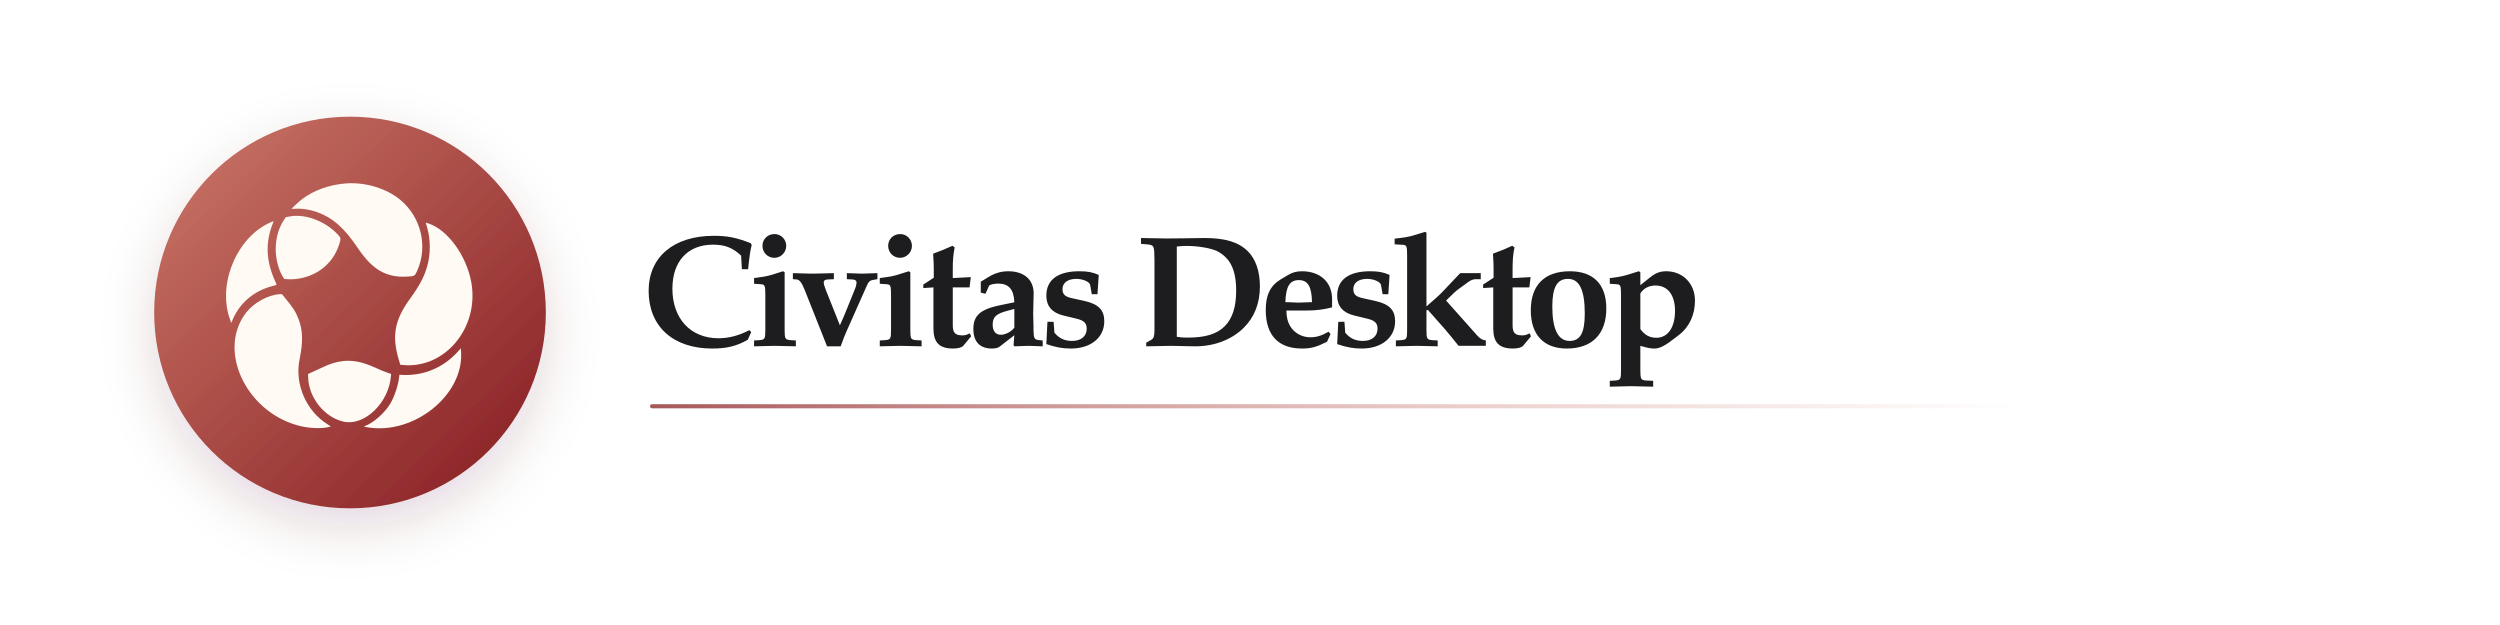
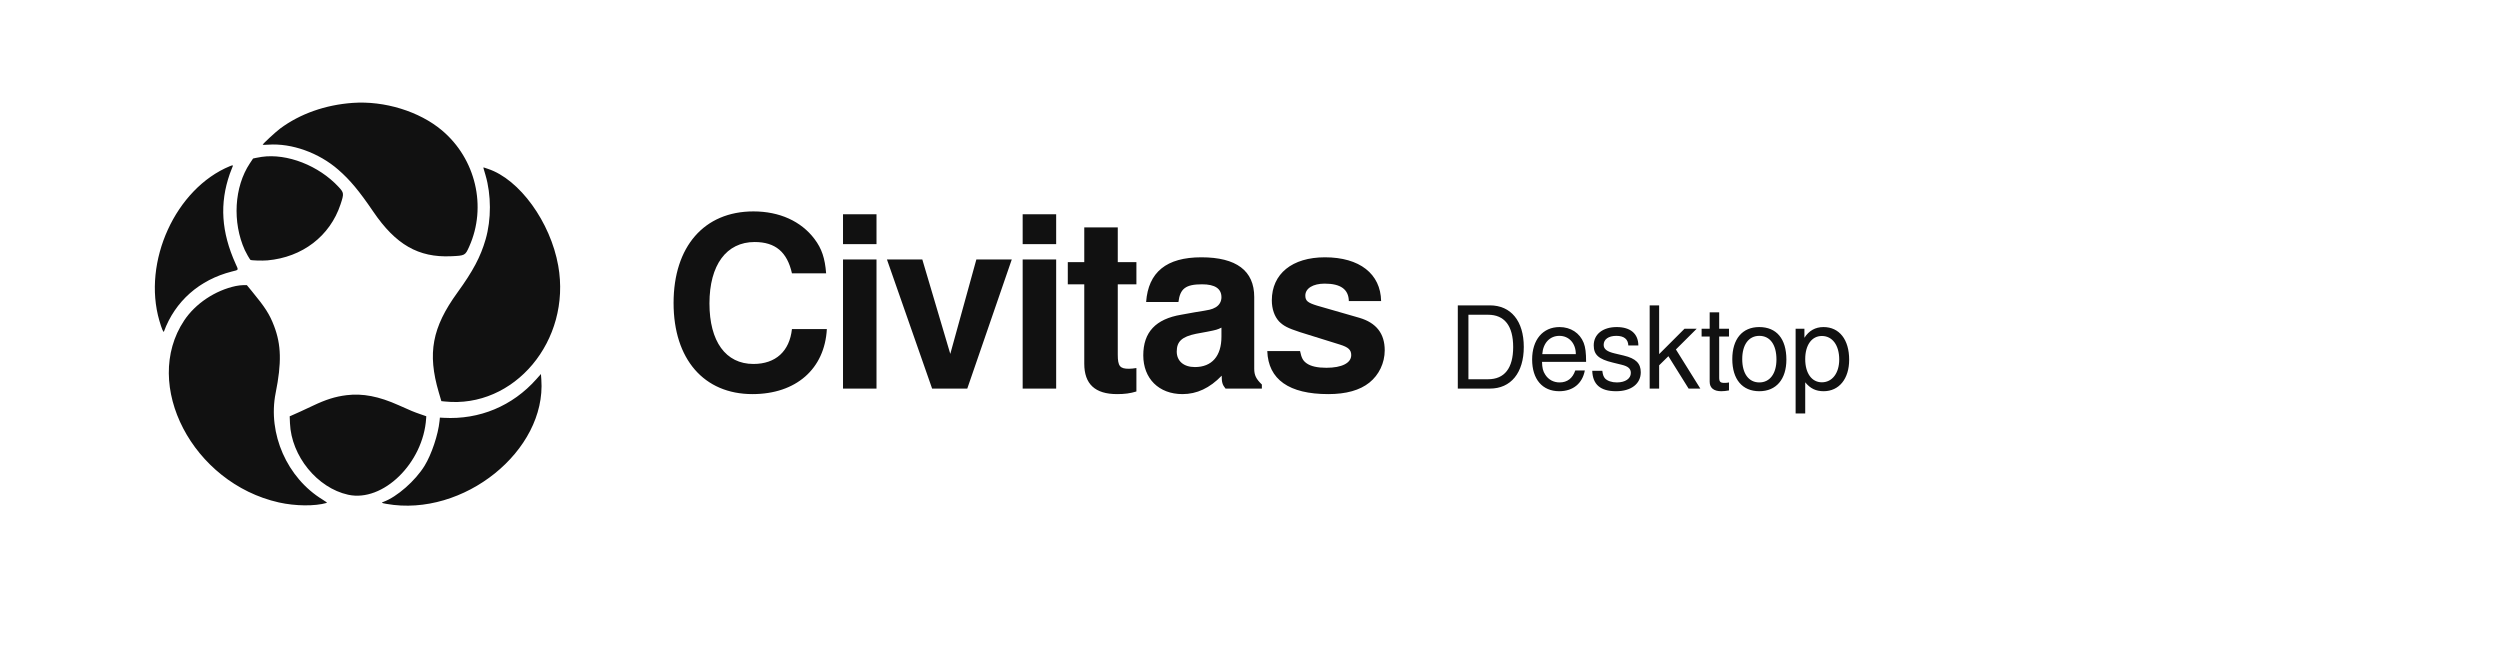
- <svg xmlns="http://www.w3.org/2000/svg" width="1200" height="300" viewBox="0 0 1200 300" role="img" aria-labelledby="title desc">
-   <defs>
-     <linearGradient id="mark" x1="0.12" y1="0.08" x2="0.92" y2="0.9">
-       <stop offset="0" stop-color="#c56f62" />
-       <stop offset="1" stop-color="#8b2327" />
-     </linearGradient>
-     <filter id="mark-shadow" x="-30%" y="-30%" width="160%" height="160%">
-       <feDropShadow dx="0" dy="9" stdDeviation="13" flood-color="#4a1f20" flood-opacity="0.16" />
-     </filter>
-     <linearGradient id="rule" x1="0" y1="0" x2="1" y2="0">
-       <stop offset="0" stop-color="#8b2327" stop-opacity="0.76" />
-       <stop offset="0.65" stop-color="#c56f62" stop-opacity="0.28" />
-       <stop offset="1" stop-color="#c56f62" stop-opacity="0" />
-     </linearGradient>
-   </defs>
+ <svg xmlns="http://www.w3.org/2000/svg" width="920" height="240" viewBox="0 0 920 240" role="img" aria-labelledby="title desc" shape-rendering="geometricPrecision" text-rendering="geometricPrecision">
  <style>
-     .display {
-       fill: #1d1d1f;
-       font-family: "Iowan Old Style", "Palatino Linotype", Palatino, Georgia, serif;
-       font-size: 76px;
-       font-weight: 600;
-       letter-spacing: -3.5px;
-     }
+     .ink { fill: #111111; }
    @media (prefers-color-scheme: dark) {
-       .display { fill: #f5f5f7; }
-       .rule { opacity: 0.88; }
+       .ink { fill: #f5f5f7; }
    }
  </style>
-   <g transform="translate(42 24)">
-     <circle cx="126" cy="126" r="94" fill="url(#mark)" filter="url(#mark-shadow)" />
-     <g transform="translate(34 34) scale(.46)">
-       <path d="M196.172 65.286 C 178.820 66.529,162.754 72.211,150.189 81.548 C 147.313 83.686,139.075 91.317,139.075 91.844 C 139.075 91.949,140.690 91.923,142.663 91.787 C 157.520 90.762,174.721 96.924,187.070 107.696 C 194.526 114.200,200.215 121.021,209.251 134.290 C 223.508 155.228,237.885 163.483,258.533 162.587 C 267.493 162.198,267.560 162.162,270.140 156.401 C 281.427 131.194,274.285 100.775,252.843 82.732 C 238.495 70.658,216.351 63.841,196.172 65.286 M138.437 99.535 C 137.472 99.675,135.851 99.965,134.835 100.180 L 132.987 100.571 130.938 103.649 C 121.019 118.548,119.723 141.013,127.761 158.727 C 128.570 160.509,130.683 164.198,131.276 164.863 C 131.644 165.276,138.784 165.502,142.105 165.206 C 164.268 163.229,181.801 149.791,188.476 129.665 C 190.742 122.834,190.683 122.305,187.248 118.603 C 174.668 105.048,154.588 97.204,138.437 99.535 M118.341 105.400 C 83.831 119.603,62.620 166.053,73.542 203.509 C 75.035 208.628,76.114 211.200,76.421 210.367 C 83.477 191.151,98.930 177.503,119.562 172.266 C 124.054 171.126,123.815 171.623,121.910 167.395 C 112.821 147.212,111.650 129.177,118.204 110.346 C 118.840 108.520,119.570 106.619,119.827 106.123 C 120.537 104.749,120.256 104.612,118.341 105.400 M279.176 106.725 C 279.270 107.061,279.854 109.061,280.473 111.168 C 284.149 123.688,284.175 139.230,280.539 151.834 C 277.340 162.926,272.602 171.868,262.622 185.646 C 246.576 207.801,243.518 224.134,250.787 248.865 L 252.445 254.509 254.457 254.724 C 298.721 259.465,335.048 216.086,326.599 168.581 C 321.664 140.833,302.002 113.738,282.016 107.143 C 280.855 106.759,279.702 106.371,279.454 106.279 C 279.135 106.161,279.054 106.290,279.176 106.725 M122.010 181.471 C 108.897 184.268,96.410 192.612,89.266 203.350 C 62.154 244.101,94.658 306.526,149.379 318.799 C 159.816 321.140,172.241 321.260,179.686 319.092 C 180.110 318.968,179.423 318.409,177.134 317.015 C 154.534 303.242,142.147 275.114,147.318 249.306 C 151.144 230.211,150.872 218.775,146.306 206.835 C 143.453 199.373,140.719 195.091,132.217 184.770 L 129.027 180.898 126.794 180.912 C 125.566 180.920,123.413 181.171,122.010 181.471 M312.759 240.540 C 297.595 257.622,276.629 266.370,253.907 265.097 L 251.515 264.963 251.300 267.110 C 250.435 275.759,246.244 288.290,241.794 295.534 C 235.942 305.061,224.265 315.302,215.710 318.412 C 214.153 318.977,214.401 319.147,217.624 319.716 C 266.451 328.349,319.160 285.983,315.879 240.742 L 315.630 237.306 312.759 240.540 M192.344 250.730 C 185.184 251.606,179.230 253.474,170.813 257.483 C 165.597 259.968,159.613 262.708,156.973 263.820 L 156.212 264.141 156.392 268.514 C 157.251 289.353,173.676 309.559,193.281 313.896 C 215.428 318.794,241.017 293.764,242.794 265.464 L 242.880 264.102 238.904 262.720 C 234.724 261.266,233.583 260.793,225.377 257.112 C 212.790 251.465,202.532 249.484,192.344 250.730" fill="#fffaf3" fill-rule="evenodd" />
-     </g>
+   <g class="ink" transform="translate(16 0) scale(.58)">
+     <path fill-rule="evenodd" d="M196.172 65.286 C178.820 66.529 162.754 72.211 150.189 81.548 C147.313 83.686 139.075 91.317 139.075 91.844 C139.075 91.949 140.690 91.923 142.663 91.787 C157.520 90.762 174.721 96.924 187.070 107.696 C194.526 114.200 200.215 121.021 209.251 134.290 C223.508 155.228 237.885 163.483 258.533 162.587 C267.493 162.198 267.560 162.162 270.140 156.401 C281.427 131.194 274.285 100.775 252.843 82.732 C238.495 70.658 216.351 63.841 196.172 65.286 M138.437 99.535 C137.472 99.675 135.851 99.965 134.835 100.180 L132.987 100.571 130.938 103.649 C121.019 118.548 119.723 141.013 127.761 158.727 C128.570 160.509 130.683 164.198 131.276 164.863 C131.644 165.276 138.784 165.502 142.105 165.206 C164.268 163.229 181.801 149.791 188.476 129.665 C190.742 122.834 190.683 122.305 187.248 118.603 C174.668 105.048 154.588 97.204 138.437 99.535 M118.341 105.400 C83.831 119.603 62.620 166.053 73.542 203.509 C75.035 208.628 76.114 211.200 76.421 210.367 C83.477 191.151 98.930 177.503 119.562 172.266 C124.054 171.126 123.815 171.623 121.910 167.395 C112.821 147.212 111.650 129.177 118.204 110.346 C118.840 108.520 119.570 106.619 119.827 106.123 C120.537 104.749 120.256 104.612 118.341 105.400 M279.176 106.725 C279.270 107.061 279.854 109.061 280.473 111.168 C284.149 123.688 284.175 139.230 280.539 151.834 C277.340 162.926 272.602 171.868 262.622 185.646 C246.576 207.801 243.518 224.134 250.787 248.865 L252.445 254.509 254.457 254.724 C298.721 259.465 335.048 216.086 326.599 168.581 C321.664 140.833 302.002 113.738 282.016 107.143 C280.855 106.759 279.702 106.371 279.454 106.279 C279.135 106.161 279.054 106.290 279.176 106.725 M122.010 181.471 C108.897 184.268 96.410 192.612 89.266 203.350 C62.154 244.101 94.658 306.526 149.379 318.799 C159.816 321.140 172.241 321.260 179.686 319.092 C180.110 318.968 179.423 318.409 177.134 317.015 C154.534 303.242 142.147 275.114 147.318 249.306 C151.144 230.211 150.872 218.775 146.306 206.835 C143.453 199.373 140.719 195.091 132.217 184.770 L129.027 180.898 126.794 180.912 C125.566 180.920 123.413 181.171 122.010 181.471 M312.759 240.540 C297.595 257.622 276.629 266.370 253.907 265.097 L251.515 264.963 251.300 267.110 C250.435 275.759 246.244 288.290 241.794 295.534 C235.942 305.061 224.265 315.302 215.710 318.412 C214.153 318.977 214.401 319.147 217.624 319.716 C266.451 328.349 319.160 285.983 315.879 240.742 L315.630 237.306 312.759 240.540 M192.344 250.730 C185.184 251.606 179.230 253.474 170.813 257.483 C165.597 259.968 159.613 262.708 156.973 263.820 L156.212 264.141 156.392 268.514 C157.251 289.353 173.676 309.559 193.281 313.896 C215.428 318.794 241.017 293.764 242.794 265.464 L242.880 264.102 238.904 262.720 C234.724 261.266 233.583 260.793 225.377 257.112 C212.790 251.465 202.532 249.484 192.344 250.730" />
  </g>
-   <text class="display" x="308" y="166">Civitas Desktop</text>
-   <rect class="rule" x="312" y="194" width="660" height="2" rx="1" fill="url(#rule)" />
+   <text class="ink" x="244" y="143" font-family="Helvetica" font-size="88" font-weight="600" letter-spacing="-3.2">Civitas<tspan dx="20" font-size="42" font-weight="400" letter-spacing="-0.8" opacity="0.62">Desktop</tspan>
+   </text>
</svg>
